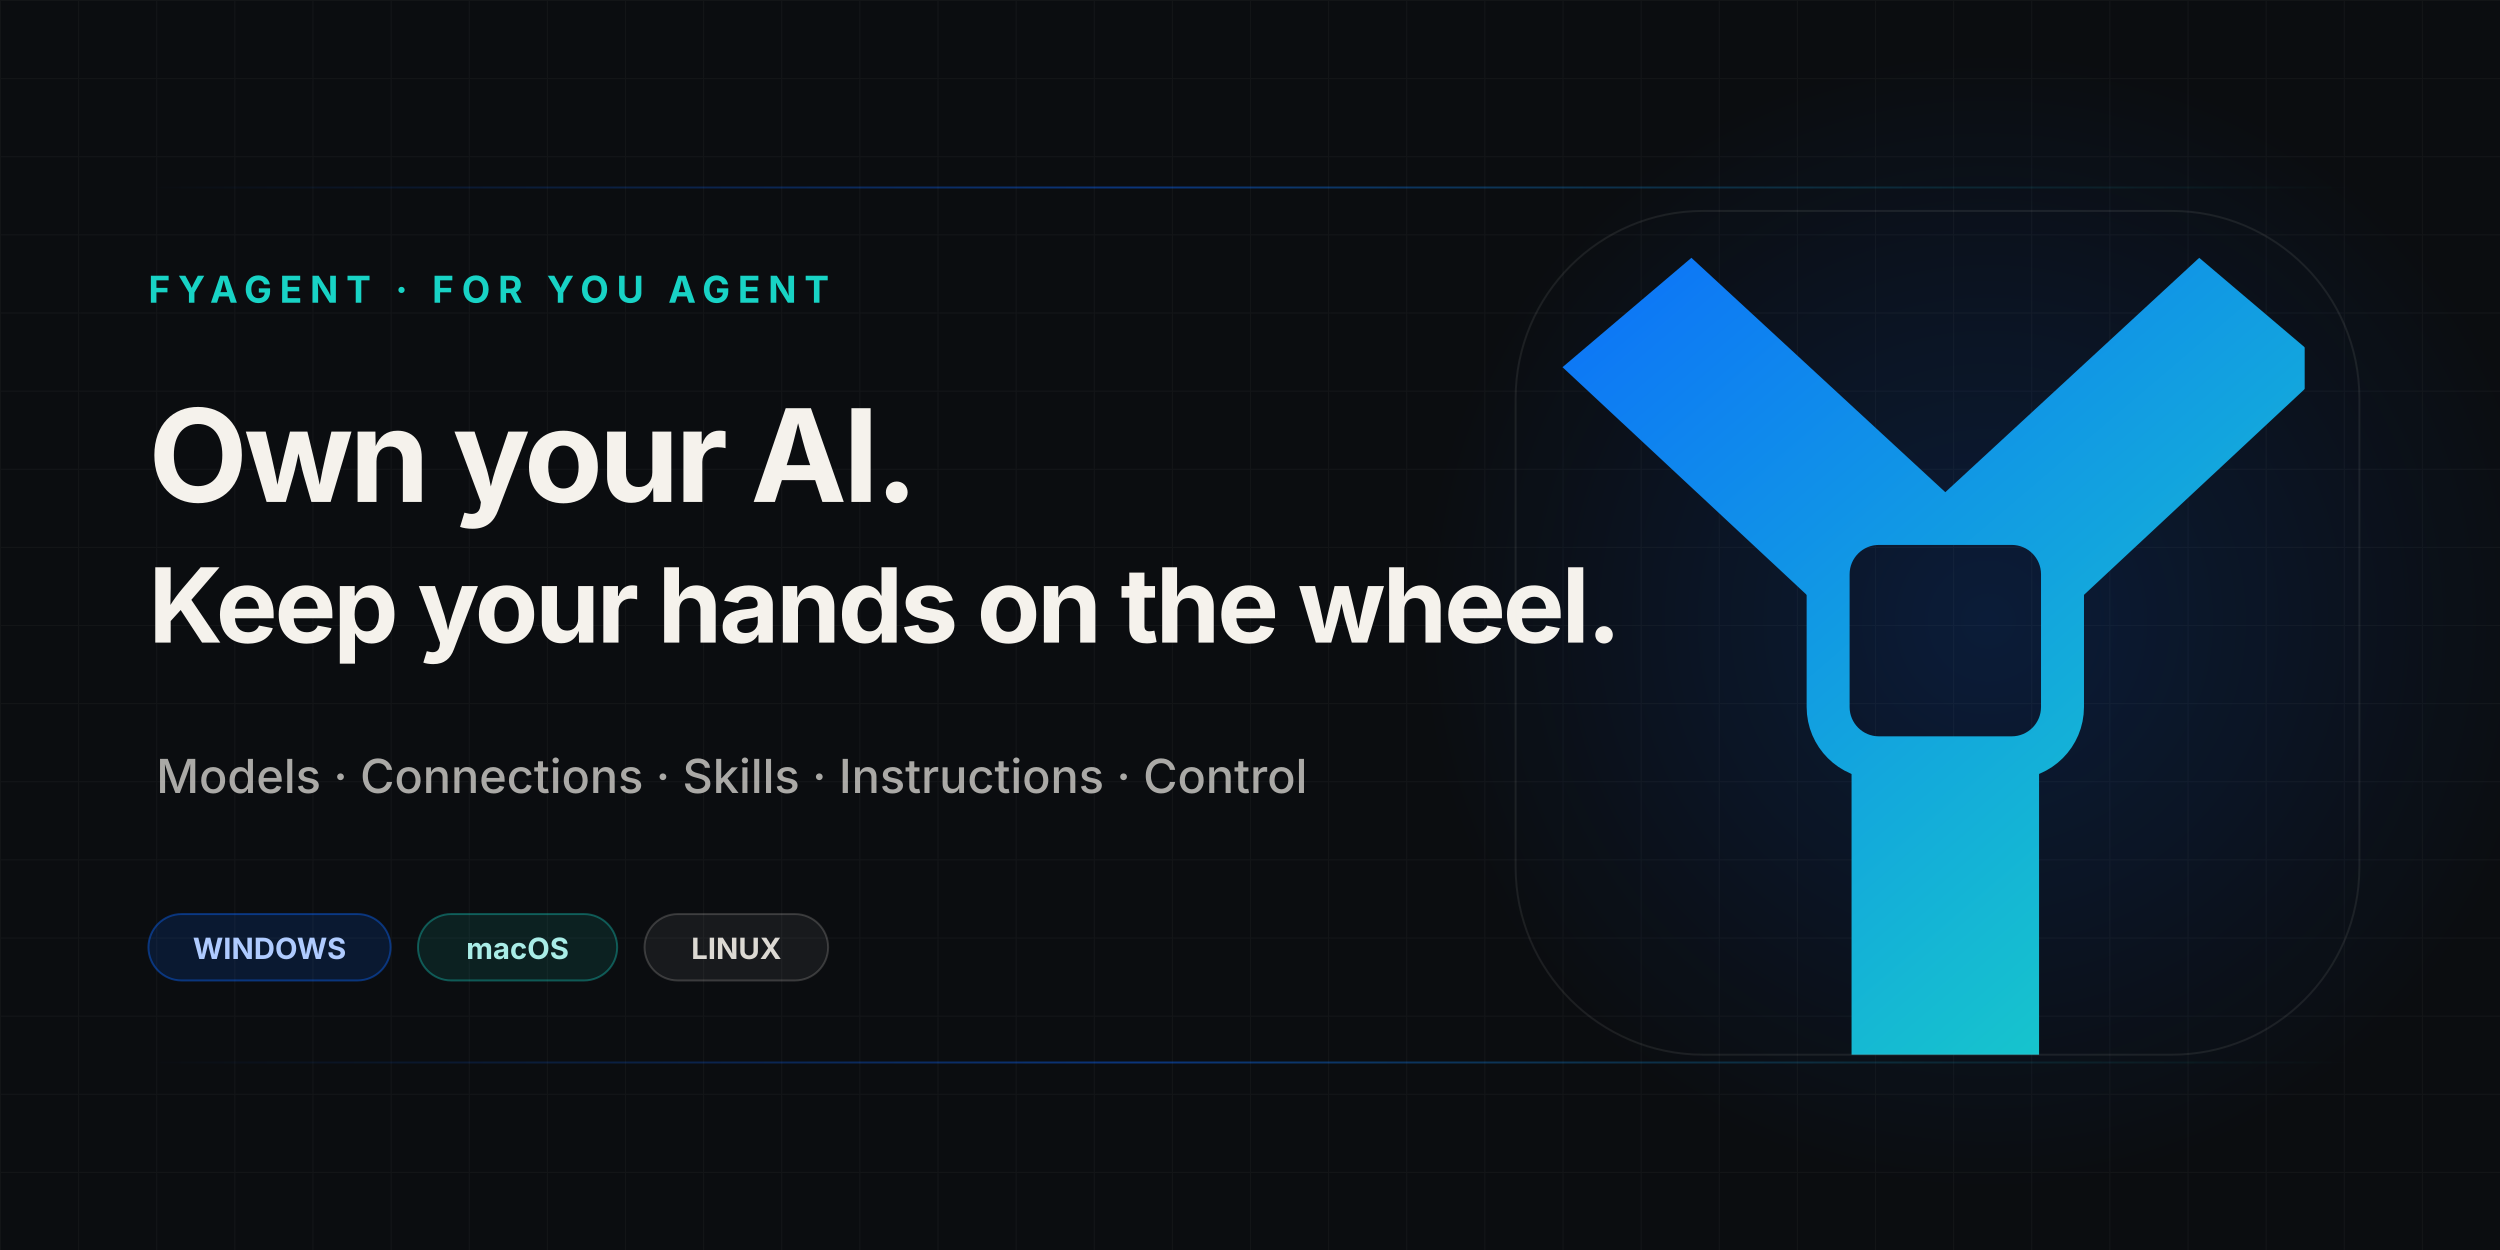
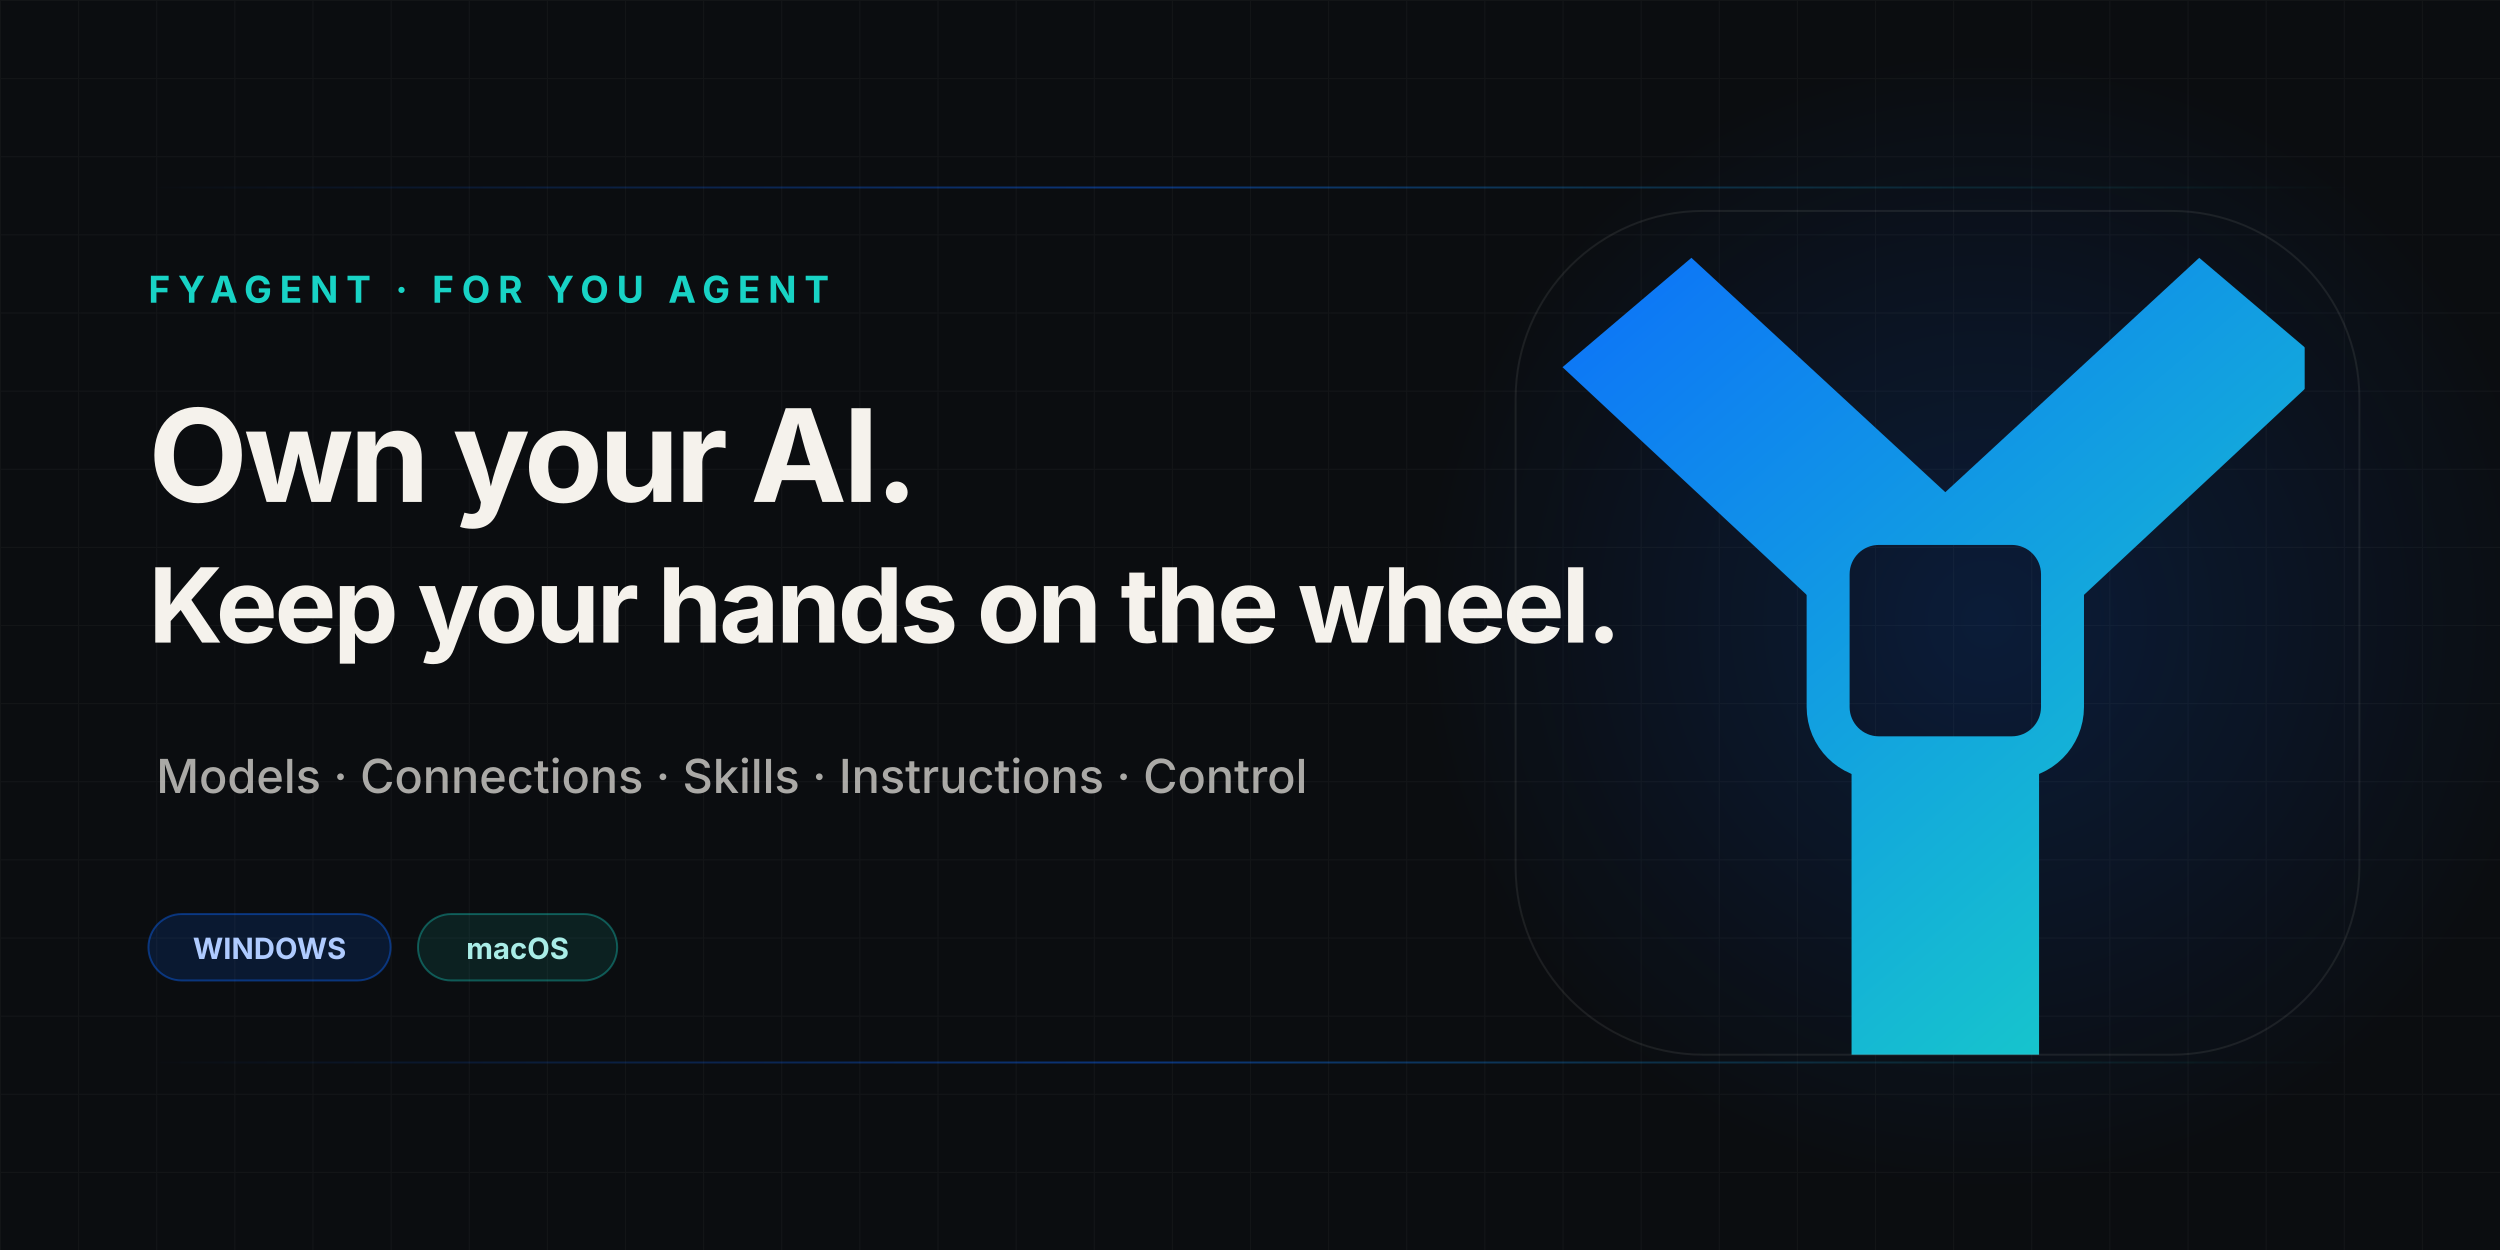
<svg xmlns="http://www.w3.org/2000/svg" width="1280" height="640" viewBox="0 0 1280 640" role="img" aria-labelledby="title desc">
  <defs>
    <linearGradient id="signal" x1="760" y1="84" x2="1160" y2="552" gradientUnits="userSpaceOnUse">
      <stop stop-color="#0B66FF" />
      <stop offset="1" stop-color="#18D3C5" />
    </linearGradient>
    <linearGradient id="hairline" x1="76" y1="0" x2="1204" y2="0" gradientUnits="userSpaceOnUse">
      <stop stop-color="#0B66FF" stop-opacity="0" />
      <stop offset="0.45" stop-color="#0B66FF" stop-opacity="0.45" />
      <stop offset="1" stop-color="#18D3C5" stop-opacity="0" />
    </linearGradient>
    <radialGradient id="glow" cx="0" cy="0" r="1" gradientTransform="translate(1018 318) rotate(90) scale(292)" gradientUnits="userSpaceOnUse">
      <stop stop-color="#0B66FF" stop-opacity="0.17" />
      <stop offset="1" stop-color="#0B66FF" stop-opacity="0" />
    </radialGradient>
    <pattern id="grid" width="40" height="40" patternUnits="userSpaceOnUse">
      <path d="M40 0H0V40" fill="none" stroke="#F5F2EC" stroke-opacity="0.035" />
    </pattern>
    <mask id="gate-cut" maskUnits="userSpaceOnUse" x="760" y="80" width="420" height="480">
      <rect x="760" y="80" width="420" height="480" fill="#fff" />
      <rect x="928" y="260" width="136" height="136" rx="30" fill="#000" />
    </mask>
  </defs>
  <rect width="1280" height="640" fill="#0B0D10" />
  <rect width="1280" height="640" fill="url(#grid)" />
  <rect x="720" width="560" height="640" fill="url(#glow)" />
  <path d="M76 96H1204" stroke="url(#hairline)" />
  <path d="M76 544H1204" stroke="url(#hairline)" />
  <g font-family="-apple-system, BlinkMacSystemFont, 'Segoe UI', sans-serif">
    <text x="76" y="155" fill="#18D3C5" font-size="19" font-weight="700" letter-spacing="4">FYAGENT · FOR YOU AGENT</text>
    <text x="76" y="257" fill="#F5F2EC" font-size="66" font-weight="720" letter-spacing="-2">Own your AI.</text>
    <text x="76" y="329" fill="#F5F2EC" font-size="53" font-weight="680" letter-spacing="-1.5">Keep your hands on the wheel.</text>
    <text x="80" y="406" fill="#F5F2EC" fill-opacity="0.68" font-size="24" font-weight="450">Models · Connections · Skills · Instructions · Control</text>
    <g transform="translate(76 468)">
      <rect width="124" height="34" rx="17" fill="#0B66FF" fill-opacity="0.14" stroke="#0B66FF" stroke-opacity="0.42" />
      <text x="62" y="23" fill="#AFCBFF" font-size="15" font-weight="650" text-anchor="middle">WINDOWS</text>
      <rect x="138" width="102" height="34" rx="17" fill="#18D3C5" fill-opacity="0.1" stroke="#18D3C5" stroke-opacity="0.36" />
      <text x="189" y="23" fill="#A9EDE7" font-size="15" font-weight="650" text-anchor="middle">macOS</text>
-       <rect x="254" width="94" height="34" rx="17" fill="#F5F2EC" fill-opacity="0.06" stroke="#F5F2EC" stroke-opacity="0.18" />
-       <text x="301" y="23" fill="#DCD9D3" font-size="15" font-weight="650" text-anchor="middle">LINUX</text>
    </g>
  </g>
  <g>
    <path d="M800 188 866 132l130 120 130-120 66 56-148 138v214h-96V326L800 188Z" fill="url(#signal)" mask="url(#gate-cut)" />
    <rect x="936" y="268" width="120" height="120" rx="26" fill="none" stroke="url(#signal)" stroke-width="22" />
    <rect x="776" y="108" width="432" height="432" rx="96" fill="none" stroke="#F5F2EC" stroke-opacity="0.08" />
  </g>
</svg>
